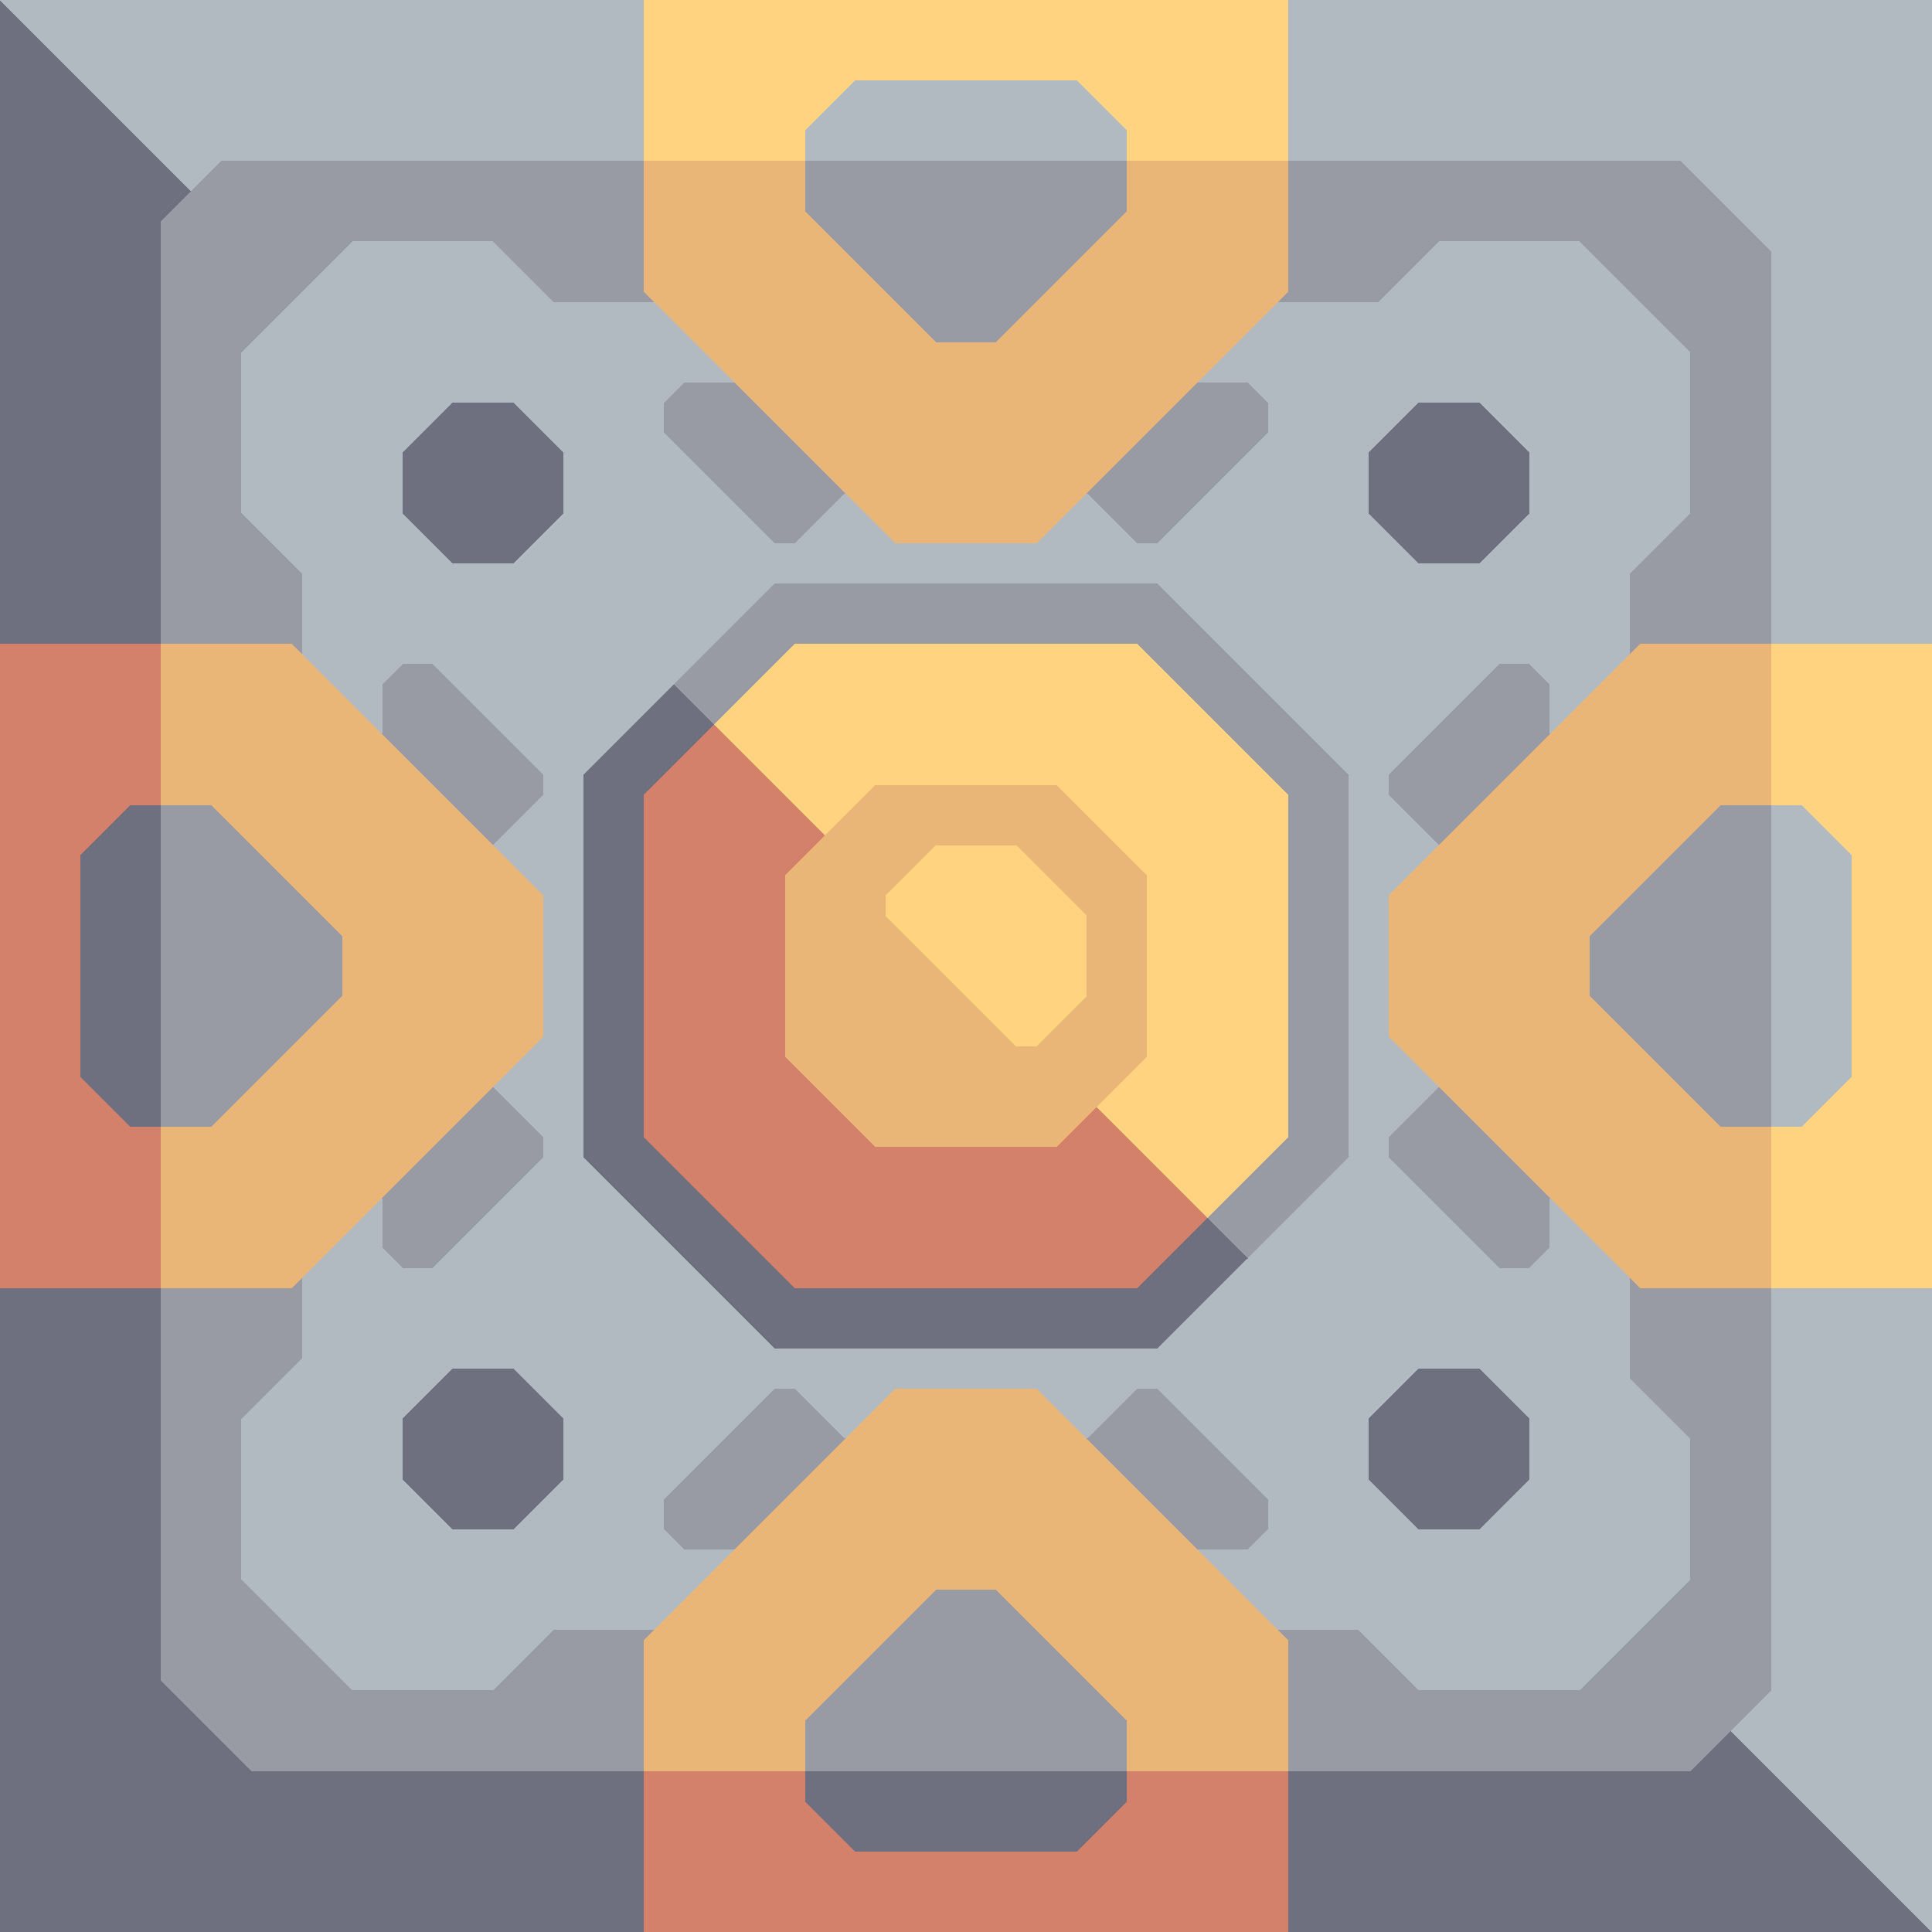
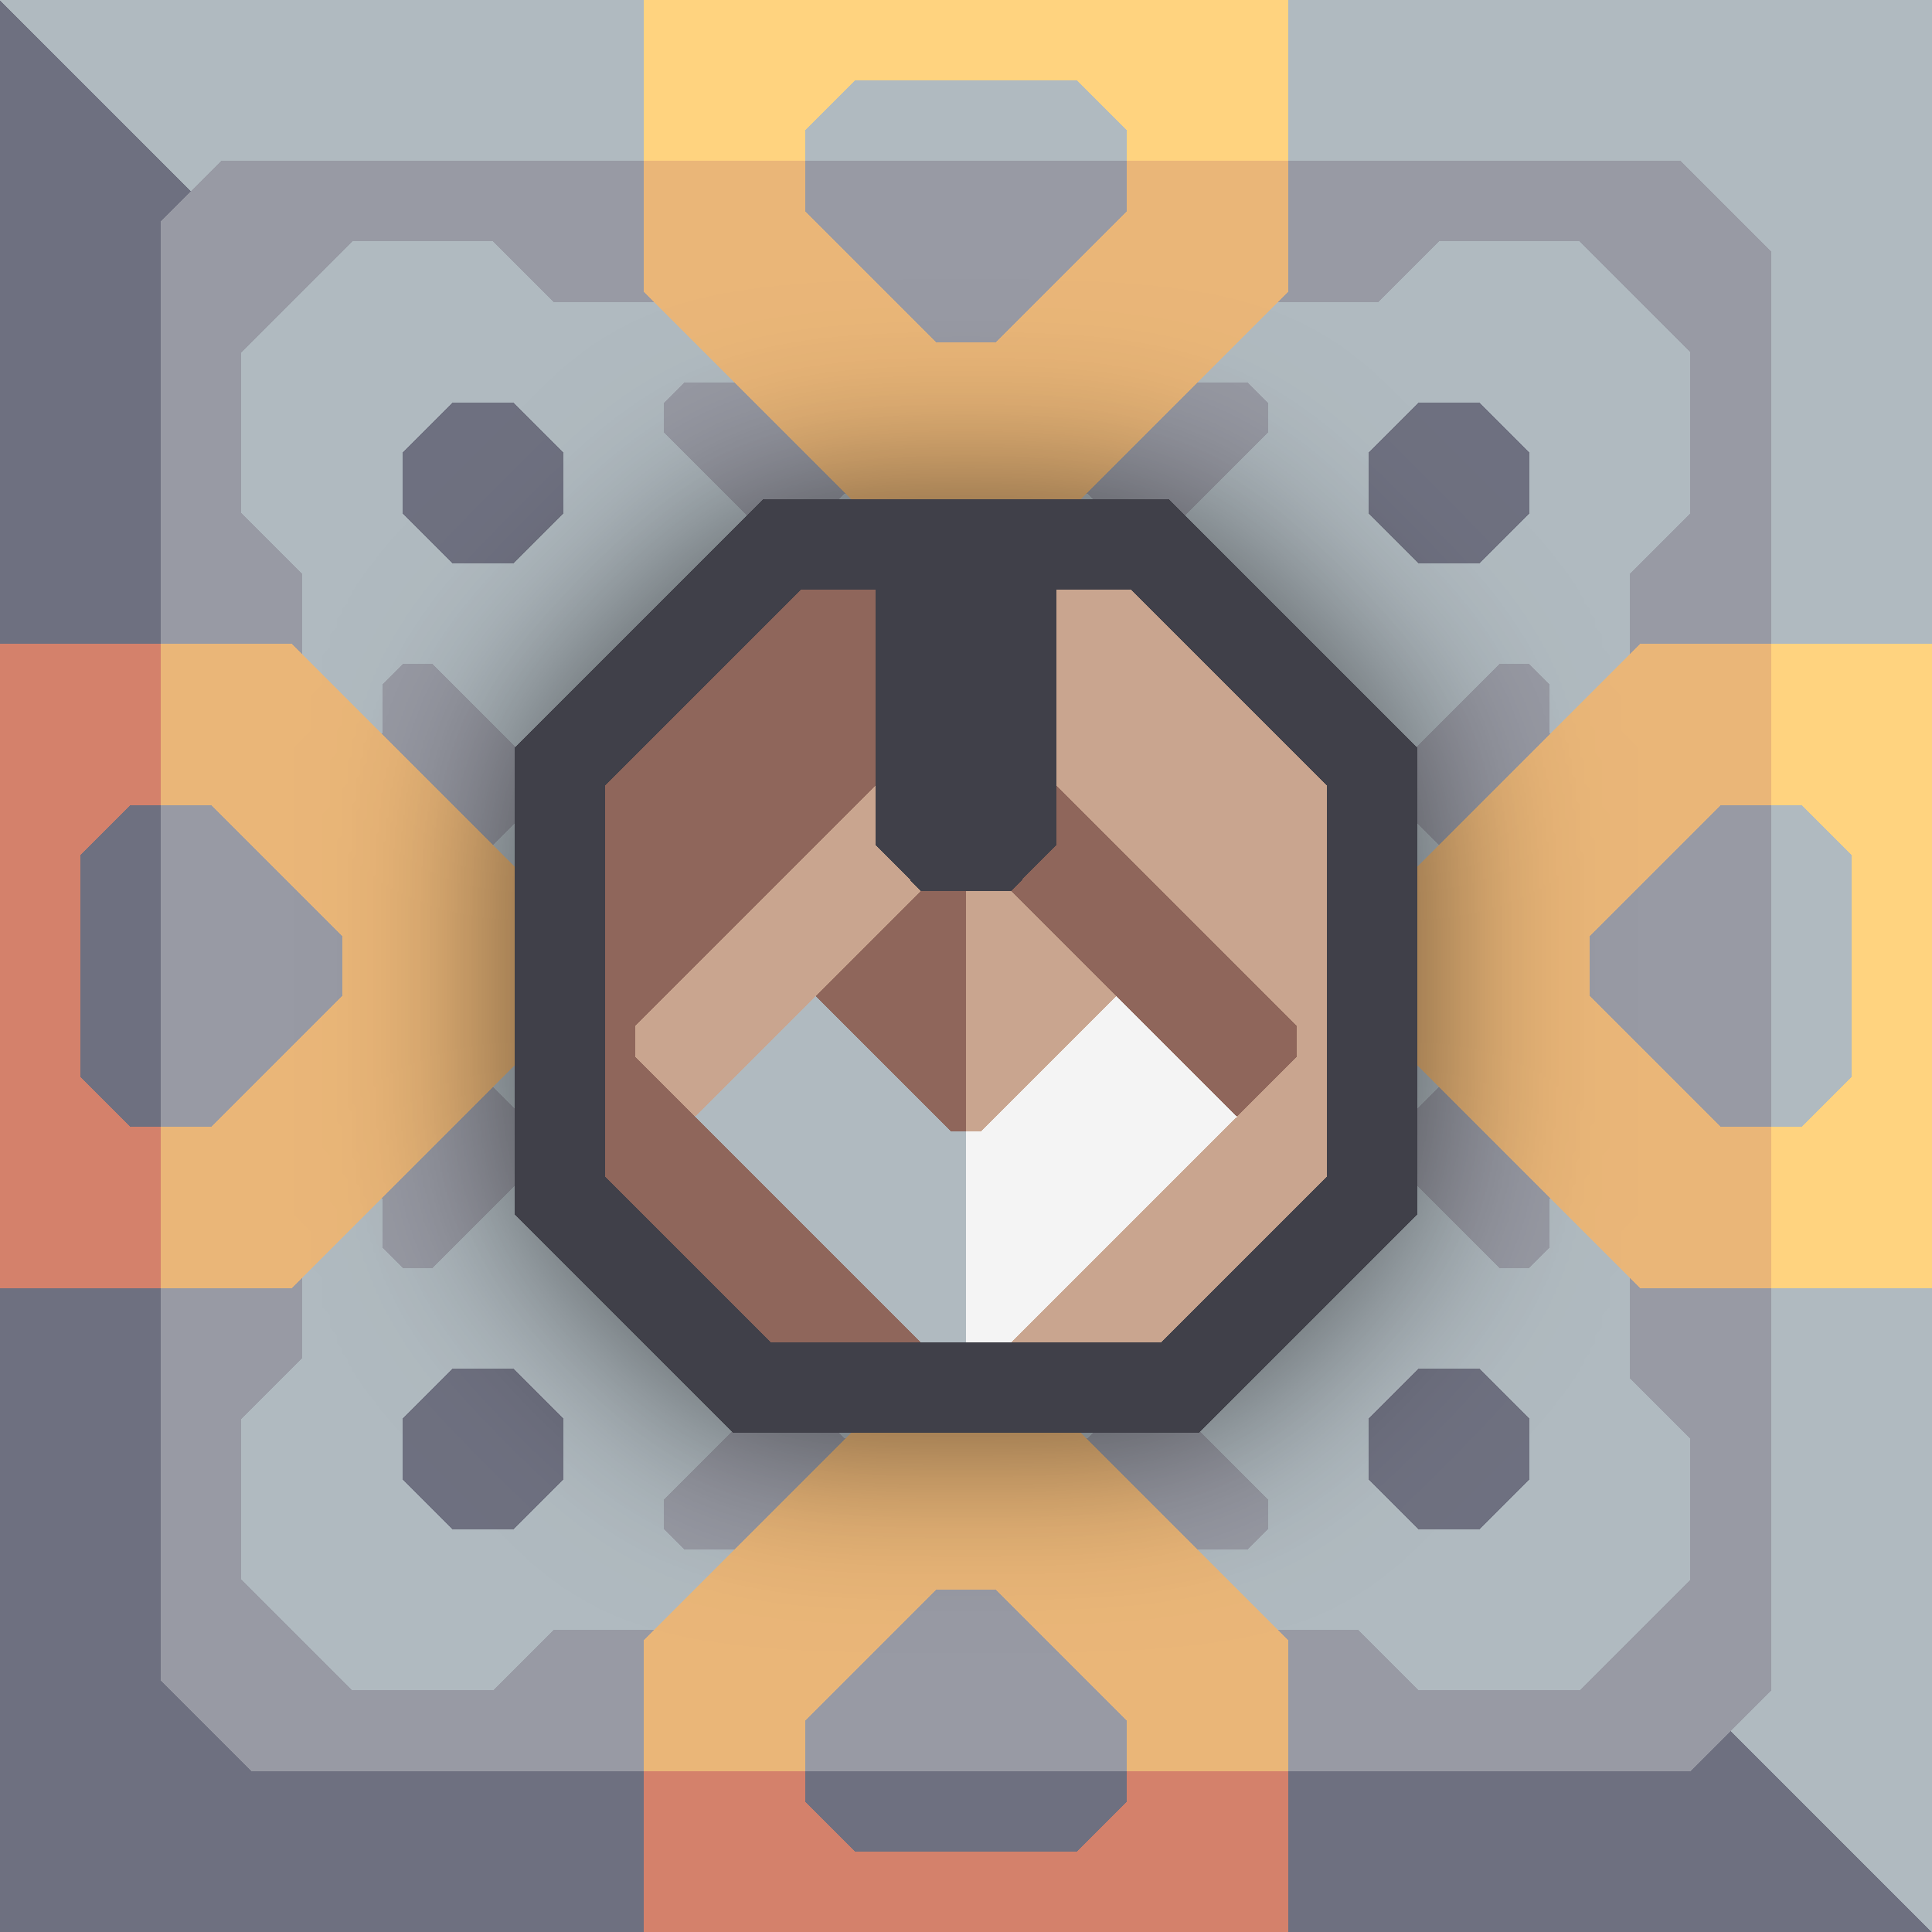
<svg xmlns="http://www.w3.org/2000/svg" viewBox="0 0 96 96" width="96" height="96" shape-rendering="crispEdges" version="1.1" id="svg1" xml:space="preserve">
  <defs id="defs1">
    <filter style="color-interpolation-filters:sRGB;" id="filter86" x="-0.825" y="-0.792" width="2.651" height="2.585">
      <feFlood result="flood" in="SourceGraphic" flood-opacity="1" flood-color="rgb(0,0,0)" id="feFlood85" />
      <feGaussianBlur result="blur" in="SourceGraphic" stdDeviation="7" id="feGaussianBlur85" />
      <feOffset result="offset" in="blur" dx="0" dy="0" id="feOffset85" stdDeviation="8" />
      <feComposite result="comp1" operator="in" in="flood" in2="offset" id="feComposite85" />
      <feComposite result="comp2" operator="over" in="SourceGraphic" in2="comp1" id="feComposite86" />
+     </filter>
+     <filter style="color-interpolation-filters:sRGB" id="filter5" x="-0.432" y="-0.414" width="1.863" height="1.829">
+       <feGaussianBlur stdDeviation="3.062" id="feGaussianBlur5" />
    </filter>
  </defs>
  <g style="display:inline;shape-rendering:crispEdges" id="g2">
    <rect id="bg-1" width="96" height="96" fill="#b0bac0" x="0" y="0" />
    <path id="layer0" fill="#989aa4" fill-rule="evenodd" d="M 0,0 V 0 L 9.5,9.5 11,8 H 32 V 0 H 64 V 8 H 83.5 L 88,12.5 V 32 h 8 v 32 h -8 v 20 l -2,2 10,10 v 0 H 0 Z M 40,8 H 56 V 6.5 L 53.5,4 h -11 L 40,6.5 Z m -28,17.5 3,3 v 4 l 4,4 V 34 l 1,-1 h 1.5 l 5.5,5.5 v 1 l -2,2 -0.5,0.5 2.5,2.5 v 7 l -2.5,2.5 0.5,0.5 2,2 v 1 L 21.5,63 H 20 l -1,-1 v -2.5 l -4,4 v 4 l -3,3 v 8 l 5.5,5.5 h 7 l 3,-3 h 5 l 4,-4 H 34 L 33,76 V 74.5 L 38.5,69 h 1 l 2,2 0.5,0.5 2.5,-2.5 h 7 l 2.5,2.5 0.5,-0.5 2,-2 h 1 L 63,74.5 V 76 l -1,1 h -2.5 l 4,4 h 4 l 3,3 h 8 L 84,78.5 v -7 l -3,-3 v -5 l -4,-4 V 62 l -1,1 H 74.5 L 69,57.5 v -1 L 71.5,54 69,51.5 v -7 L 71.5,42 71,41.5 l -2,-2 v -1 L 74.5,33 H 76 l 1,1 v 2.5 l 4,-4 v -4 l 3,-3 v -8 L 78.5,12 h -7 l -3,3 h -5 l -4,4 H 62 l 1,1 v 1.5 L 57.5,27 h -1 L 54.5,25 54,24.5 51.5,27 h -7 L 42,24.5 41.5,25 l -2,2 h -1 L 33,21.5 V 20 l 1,-1 h 2.5 l -4,-4 h -5 l -3,-3 h -7 L 12,17.5 Z M 25.5,20 28,22.5 v 3 L 25.5,28 h -3 L 20,25.5 v -3 L 22.5,20 Z m 48,0 2.5,2.5 v 3 L 73.5,28 h -3 L 68,25.5 v -3 L 70.5,20 Z m -16,9 9.5,9.5 v 19 L 57.5,67 h -19 L 29,57.5 v -19 L 38.5,29 Z M 88,40 v 16 h 1.5 L 92,53.5 v -11 L 89.5,40 Z M 25.5,68 28,70.5 v 3 L 25.5,76 h -3 L 20,73.5 v -3 L 22.5,68 Z m 48,0 2.5,2.5 v 3 L 73.5,76 h -3 L 68,73.5 v -3 L 70.5,68 Z" />
    <path id="layer1" fill="#6e7080" fill-rule="evenodd" d="M 32,0 H 64 V 14.5 L 51.5,27 h -7 L 32,14.5 Z M 8,11 v 21 h 6.5 L 27,44.5 v 7 L 14.5,64 H 8 V 83.5 L 12.5,88 H 32 V 81.5 L 44.5,69 h 7 L 64,81.5 V 88 h 20 l 2,-2 10,10 H 0 V 0 l 9.5,9.5 z m 32,-0.5 6.5,6.5 h 3 L 56,10.5 v -4 L 53.5,4 h -11 L 40,6.5 Z M 25.5,20 28,22.5 v 3 L 25.5,28 h -3 L 20,25.5 v -3 L 22.5,20 Z m 48,0 2.5,2.5 v 3 L 73.5,28 h -3 L 68,25.5 v -3 L 70.5,20 Z m -17,12 7.5,7.5 v 17 L 59.5,61 60,60.5 62.5,63 62,62.5 57.5,67 h -19 L 29,57.5 v -19 l 5,-5 -0.5,0.5 2.5,2.5 -0.5,-0.5 4,-4 z M 96,32 V 64 H 81.5 L 69,51.5 v -7 L 81.5,32 Z M 8,40 v 16 h 2.5 L 17,49.5 v -3 L 10.5,40 Z m 71,9.5 6.5,6.5 h 4 L 92,53.5 v -11 L 89.5,40 h -4 L 79,46.5 Z M 25.5,68 28,70.5 v 3 L 25.5,76 h -3 L 20,73.5 v -3 L 22.5,68 Z m 48,0 2.5,2.5 v 3 L 73.5,76 h -3 L 68,73.5 v -3 L 70.5,68 Z M 40,88 H 56 V 85.5 L 49.5,79 h -3 L 40,85.5 Z" />
    <path id="layer2" fill="#eab678" fill-rule="evenodd" d="M 32,0 H 64 V 14.5 L 51.5,27 h -7 L 32,14.5 Z m 8,10.5 6.5,6.5 h 3 L 56,10.5 v -4 L 53.5,4 h -11 L 40,6.5 Z M 0,32 H 14.5 L 27,44.5 v 7 L 14.5,64 H 0 Z m 56.5,0 7.5,7.5 v 17 L 56.5,64 h -17 L 32,56.5 v -17 L 39.5,32 Z M 96,32 V 64 H 81.5 L 69,51.5 v -7 L 81.5,32 Z M 4,53.5 6.5,56 h 4 L 17,49.5 v -3 L 10.5,40 h -4 L 4,42.5 Z m 75,-4 6.5,6.5 h 4 L 92,53.5 v -11 L 89.5,40 h -4 L 79,46.5 Z M 51.5,69 64,81.5 V 96 H 32 V 81.5 L 44.5,69 Z M 40,89.5 42.5,92 h 11 L 56,89.5 v -4 L 49.5,79 h -3 L 40,85.5 Z" />
    <path id="layer3" fill="#ffd37f" fill-rule="evenodd" d="M 32,0 H 64 V 8 H 56 V 6.5 L 53.5,4 h -11 L 40,6.5 V 8 H 32 Z M 0,32 h 8 v 8 H 6.5 L 4,42.5 v 11 L 6.5,56 H 8 v 8 H 0 Z m 56.5,0 7.5,7.5 v 17 L 56.5,64 h -17 L 32,56.5 v -17 L 39.5,32 Z M 88,32 h 8 v 32 h -8 v -8 h 1.5 L 92,53.5 v -11 L 89.5,40 H 88 Z M 39,52.5 43.5,57 h 9 L 57,52.5 v -9 L 52.5,39 h -9 L 39,43.5 Z M 50.5,42 54,45.5 v 4 L 51.5,52 h -1 L 44,45.5 v -1 L 46.5,42 Z M 32,88 h 8 v 1.5 l 2.5,2.5 h 11 L 56,89.5 V 88 h 8 v 8 H 32 Z" />
    <path id="layer4" fill="#d4816b" fill-rule="evenodd" d="m 0,32 h 8 v 8 H 6.5 L 4,42.5 v 11 L 6.5,56 H 8 v 8 H 0 Z m 41,9.5 -2,2 v 9 l 4.5,4.5 h 9 l 2,-2 5.5,5.5 -3.5,3.5 h -17 L 32,56.5 v -17 L 35.5,36 Z M 32,88 h 8 v 1.5 l 2.5,2.5 h 11 L 56,89.5 V 88 h 8 v 8 H 32 Z" />
  </g>
-   <g style="display:none;opacity:1;stroke:#404049;stroke-width:6.02;stroke-dasharray:none;stroke-opacity:1;filter:url(#filter86);shape-rendering:crispEdges" id="g82" transform="matrix(1.494992,0,0,1.494992,24.08014,23.33264)">
-     <path id="path78" fill="#404049" d="M 9.257,1 1,9.257 V 24.743 L 8.257,32 H 23.743 L 31,24.743 V 9.257 L 22.743,1 Z" style="display:none;stroke:#404049;stroke-width:6.02;stroke-dasharray:none;stroke-opacity:1" />
-     <path id="path79" fill="#8f665b" fill-rule="evenodd" d="m 13,4 v 9 l 0.5,0.5 0.5,0.5 h 4 L 18.5,13.5 19,13 V 4 h 2.5 l 6.5,6.5 v 13 L 22.5,29 H 9.5 L 4,23.5 v -13 L 10.5,4 Z" style="stroke:#404049;stroke-width:6.02;stroke-dasharray:none;stroke-opacity:1" />
-     <path id="path80" fill="#c9a58f" fill-rule="evenodd" d="m 19,4 h 2.5 l 6.5,6.5 v 13 L 22.5,29 h -8 L 5,19.5 v -1 l 8,-8 V 13 l 0.5,0.5 0.5,0.5 h 0.5 l -4,4 0.5,-0.5 5,5 V 14 h 1.5 l 0.5,0.5 7,7 c 1,-1 0.748,-0.748 2,-2 v -1 l -8,-8 z" style="stroke:#404049;stroke-width:6.02;stroke-dasharray:none;stroke-opacity:1" />
-     <path id="path81" fill="#b0bac0" fill-rule="evenodd" d="m 11,17.5 4.5,4.5 h 1 l 4,-4 h 1 l 4,4 L 25,21.5 17.5,29 h -3 l -8,-8 0.5,0.5 z" style="stroke:#404049;stroke-width:6.02;stroke-dasharray:none;stroke-opacity:1" />
-     <path id="path82" fill="#f4f4f4" fill-rule="evenodd" d="M 21,17.5 25.5,22 25,21.5 17.5,29 H 16 V 22.5 22 h 0.5 z" style="stroke:#404049;stroke-width:6.02;stroke-dasharray:none;stroke-opacity:1" />
-   </g>
-   <g style="display:none;stroke-width:1;stroke-dasharray:none;filter:url(#filter22);shape-rendering:crispEdges" id="g77" transform="matrix(1.494992,0,0,1.494992,24.08014,23.33264)">
-     <path id="path73" fill="#404049" d="M 9.257,1 1,9.257 V 24.743 L 8.257,32 H 23.743 L 31,24.743 V 9.257 L 22.743,1 Z" style="display:none;stroke-width:1;stroke-dasharray:none" />
-     <path id="path74" fill="#8f665b" fill-rule="evenodd" d="m 13,4 v 9 l 0.5,0.5 0.5,0.5 h 4 L 18.5,13.5 19,13 V 4 h 2.5 l 6.5,6.5 v 13 L 22.5,29 H 9.5 L 4,23.5 v -13 L 10.5,4 Z" style="stroke-width:1;stroke-dasharray:none" />
-     <path id="path75" fill="#c9a58f" fill-rule="evenodd" d="m 19,4 h 2.5 l 6.5,6.5 v 13 L 22.5,29 h -8 L 5,19.5 v -1 l 8,-8 V 13 l 0.5,0.5 0.5,0.5 h 0.5 l -4,4 0.5,-0.5 5,5 V 14 h 1.5 l 0.5,0.5 7,7 c 1,-1 0.748,-0.748 2,-2 v -1 l -8,-8 z" style="stroke-width:1;stroke-dasharray:none" />
-     <path id="path76" fill="#b0bac0" fill-rule="evenodd" d="m 11,17.5 4.5,4.5 h 1 l 4,-4 h 1 l 4,4 L 25,21.5 17.5,29 h -3 l -8,-8 0.5,0.5 z" style="stroke-width:1;stroke-dasharray:none" />
-     <path id="path77" fill="#f4f4f4" fill-rule="evenodd" d="M 21,17.5 25.5,22 25,21.5 17.5,29 H 16 V 22.5 22 h 0.5 z" style="stroke-width:1;stroke-dasharray:none" />
+   <g id="g2-2" style="display:inline;shape-rendering:crispEdges">
+     <g style="display:inline;opacity:0.57;fill:#000000;fill-opacity:1;stroke:#000000;stroke-width:6.02;stroke-dasharray:none;stroke-opacity:1;filter:url(#filter5);shape-rendering:crispEdges" id="g5" transform="matrix(1.494992,0,0,1.494992,24.08014,23.33264)">
+       <path id="path1" fill="#404049" d="M 9.257,1 1,9.257 V 24.743 L 8.257,32 H 23.743 L 31,24.743 V 9.257 L 22.743,1 Z" style="display:none;fill:#000000;fill-opacity:1;stroke:#000000;stroke-width:6.02;stroke-dasharray:none;stroke-opacity:1" />
+       <path id="path2" fill="#8f665b" fill-rule="evenodd" d="m 13,4 v 9 l 0.5,0.5 0.5,0.5 h 4 L 18.5,13.5 19,13 V 4 h 2.5 l 6.5,6.5 v 13 L 22.5,29 H 9.5 L 4,23.5 v -13 L 10.5,4 Z" style="fill:#000000;fill-opacity:1;stroke:#000000;stroke-width:6.02;stroke-dasharray:none;stroke-opacity:1" />
+       <path id="path3" fill="#c9a58f" fill-rule="evenodd" d="m 19,4 h 2.5 l 6.5,6.5 v 13 L 22.5,29 h -8 L 5,19.5 v -1 l 8,-8 V 13 l 0.5,0.5 0.5,0.5 h 0.5 l -4,4 0.5,-0.5 5,5 V 14 h 1.5 l 0.5,0.5 7,7 c 1,-1 0.748,-0.748 2,-2 v -1 l -8,-8 z" style="fill:#000000;fill-opacity:1;stroke:#000000;stroke-width:6.02;stroke-dasharray:none;stroke-opacity:1" />
+       <path id="path4" fill="#b0bac0" fill-rule="evenodd" d="m 11,17.5 4.5,4.5 h 1 l 4,-4 h 1 l 4,4 L 25,21.5 17.5,29 h -3 l -8,-8 0.5,0.5 z" style="fill:#000000;fill-opacity:1;stroke:#000000;stroke-width:6.02;stroke-dasharray:none;stroke-opacity:1" />
+       <path id="path5" fill="#f4f4f4" fill-rule="evenodd" d="M 21,17.5 25.5,22 25,21.5 17.5,29 H 16 V 22.5 22 h 0.5 z" style="fill:#000000;fill-opacity:1;stroke:#000000;stroke-width:6.02;stroke-dasharray:none;stroke-opacity:1" />
+     </g>
+     <g style="display:inline;opacity:1;fill:#000000;fill-opacity:1;stroke:#404049;stroke-width:6.02;stroke-dasharray:none;stroke-opacity:1;shape-rendering:crispEdges" id="g82" transform="matrix(1.494992,0,0,1.494992,24.08014,23.33264)">
+       <path id="path78" fill="#404049" d="M 9.257,1 1,9.257 V 24.743 L 8.257,32 H 23.743 L 31,24.743 V 9.257 L 22.743,1 Z" style="display:none;fill:#000000;fill-opacity:1;stroke:#404049;stroke-width:6.02;stroke-dasharray:none;stroke-opacity:1" />
+       <path id="path79" fill="#8f665b" fill-rule="evenodd" d="m 13,4 v 9 l 0.5,0.5 0.5,0.5 h 4 L 18.5,13.5 19,13 V 4 h 2.5 l 6.5,6.5 v 13 L 22.5,29 H 9.5 L 4,23.5 v -13 L 10.5,4 Z" style="fill:#000000;fill-opacity:1;stroke:#404049;stroke-width:6.02;stroke-dasharray:none;stroke-opacity:1" />
+       <path id="path80" fill="#c9a58f" fill-rule="evenodd" d="m 19,4 h 2.5 l 6.5,6.5 v 13 L 22.5,29 h -8 L 5,19.5 v -1 l 8,-8 V 13 l 0.5,0.5 0.5,0.5 h 0.5 l -4,4 0.5,-0.5 5,5 V 14 h 1.5 l 0.25,0.25 0.25,0.25 7,7 2,-2 v -1 L 20.25,11.75 19,10.5 Z" style="fill:#000000;fill-opacity:1;stroke:#404049;stroke-width:6.02;stroke-dasharray:none;stroke-opacity:1" />
+       <path id="path81" fill="#b0bac0" fill-rule="evenodd" d="m 11,17.5 4.5,4.5 h 1 l 4,-4 h 1 l 4,4 L 25,21.5 17.5,29 h -3 l -8,-8 0.5,0.5 z" style="fill:#000000;fill-opacity:1;stroke:#404049;stroke-width:6.02;stroke-dasharray:none;stroke-opacity:1" />
+       <path id="path82" fill="#f4f4f4" fill-rule="evenodd" d="M 21,17.5 25.5,22 25,21.5 17.5,29 H 16 V 22.5 22 h 0.5 z" style="fill:#000000;fill-opacity:1;stroke:#404049;stroke-width:6.02;stroke-dasharray:none;stroke-opacity:1" />
+     </g>
+     <g style="display:inline;stroke-width:1;stroke-dasharray:none;shape-rendering:crispEdges" id="g77" transform="matrix(1.494992,0,0,1.494992,24.08014,23.33264)">
+       <path id="path73" fill="#404049" d="M 9.257,1 1,9.257 V 24.743 L 8.257,32 H 23.743 L 31,24.743 V 9.257 L 22.743,1 Z" style="display:none;stroke-width:1;stroke-dasharray:none" />
+       <path id="path74" fill="#8f665b" fill-rule="evenodd" d="m 13,4 v 9 l 0.5,0.5 0.5,0.5 h 3.5 l 0.841,-0.845 0.669,-0.669 L 19,4 h 2.5 l 6.5,6.5 v 13 L 22.5,29 H 9.5 L 4,23.5 v -13 L 10.5,4 Z" style="stroke-width:1;stroke-dasharray:none" />
+       <path id="path75" fill="#c9a58f" fill-rule="evenodd" d="m 19,4 h 2.5 l 6.5,6.5 v 13 L 22.5,29 h -8 L 5,19.5 v -1 l 8,-8 -0.01,1.987 1.003,1.003 L 14.5,14 l -4,4 0.5,-0.5 5,5 V 14 h 1.5 l 0.5,0.5 7,7 2,-2 v -1 l -8,-8 z" style="stroke-width:1;stroke-dasharray:none" />
+       <path id="path76" fill="#b0bac0" fill-rule="evenodd" d="m 11,17.5 4.5,4.5 h 1 l 4,-4 h 1 l 4,4 L 25,21.5 17.5,29 h -3 l -8,-8 0.5,0.5 z" style="stroke-width:1;stroke-dasharray:none" />
+       <path id="path77" fill="#f4f4f4" fill-rule="evenodd" d="M 21,17.5 25.5,22 25,21.5 17.5,29 H 16 V 22.5 22 h 0.5 z" style="stroke-width:1;stroke-dasharray:none" />
+     </g>
  </g>
</svg>
